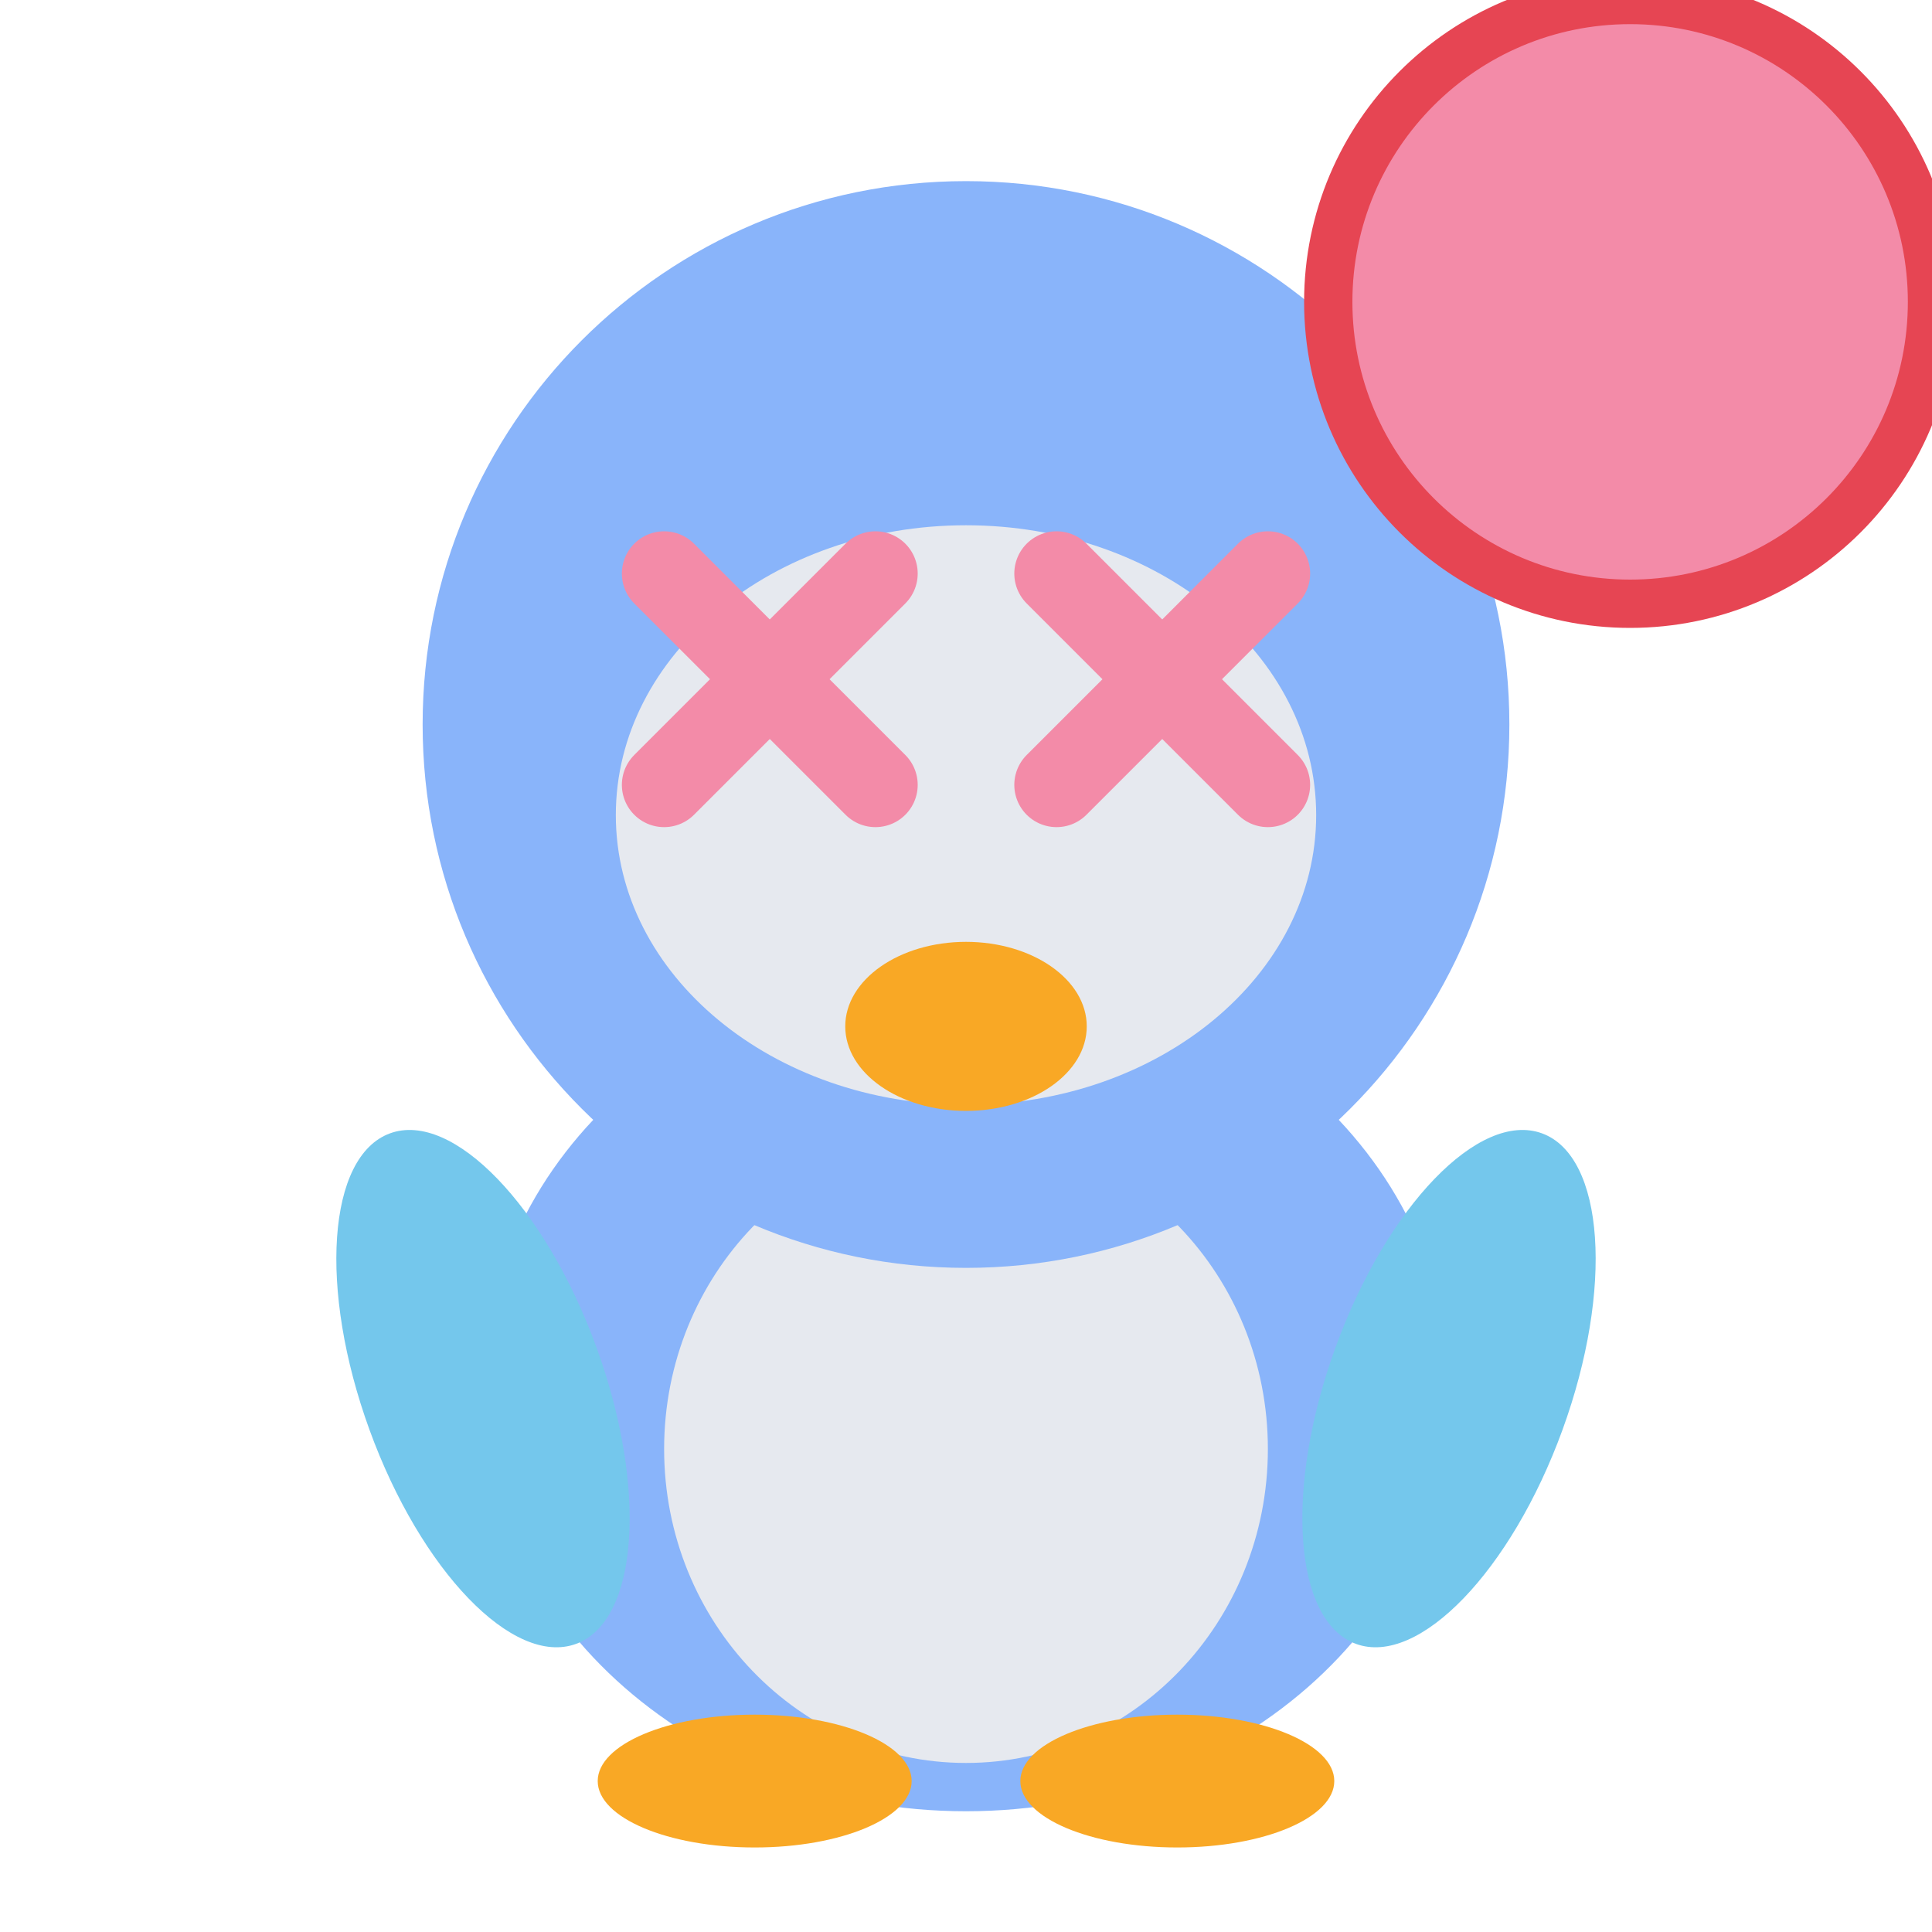
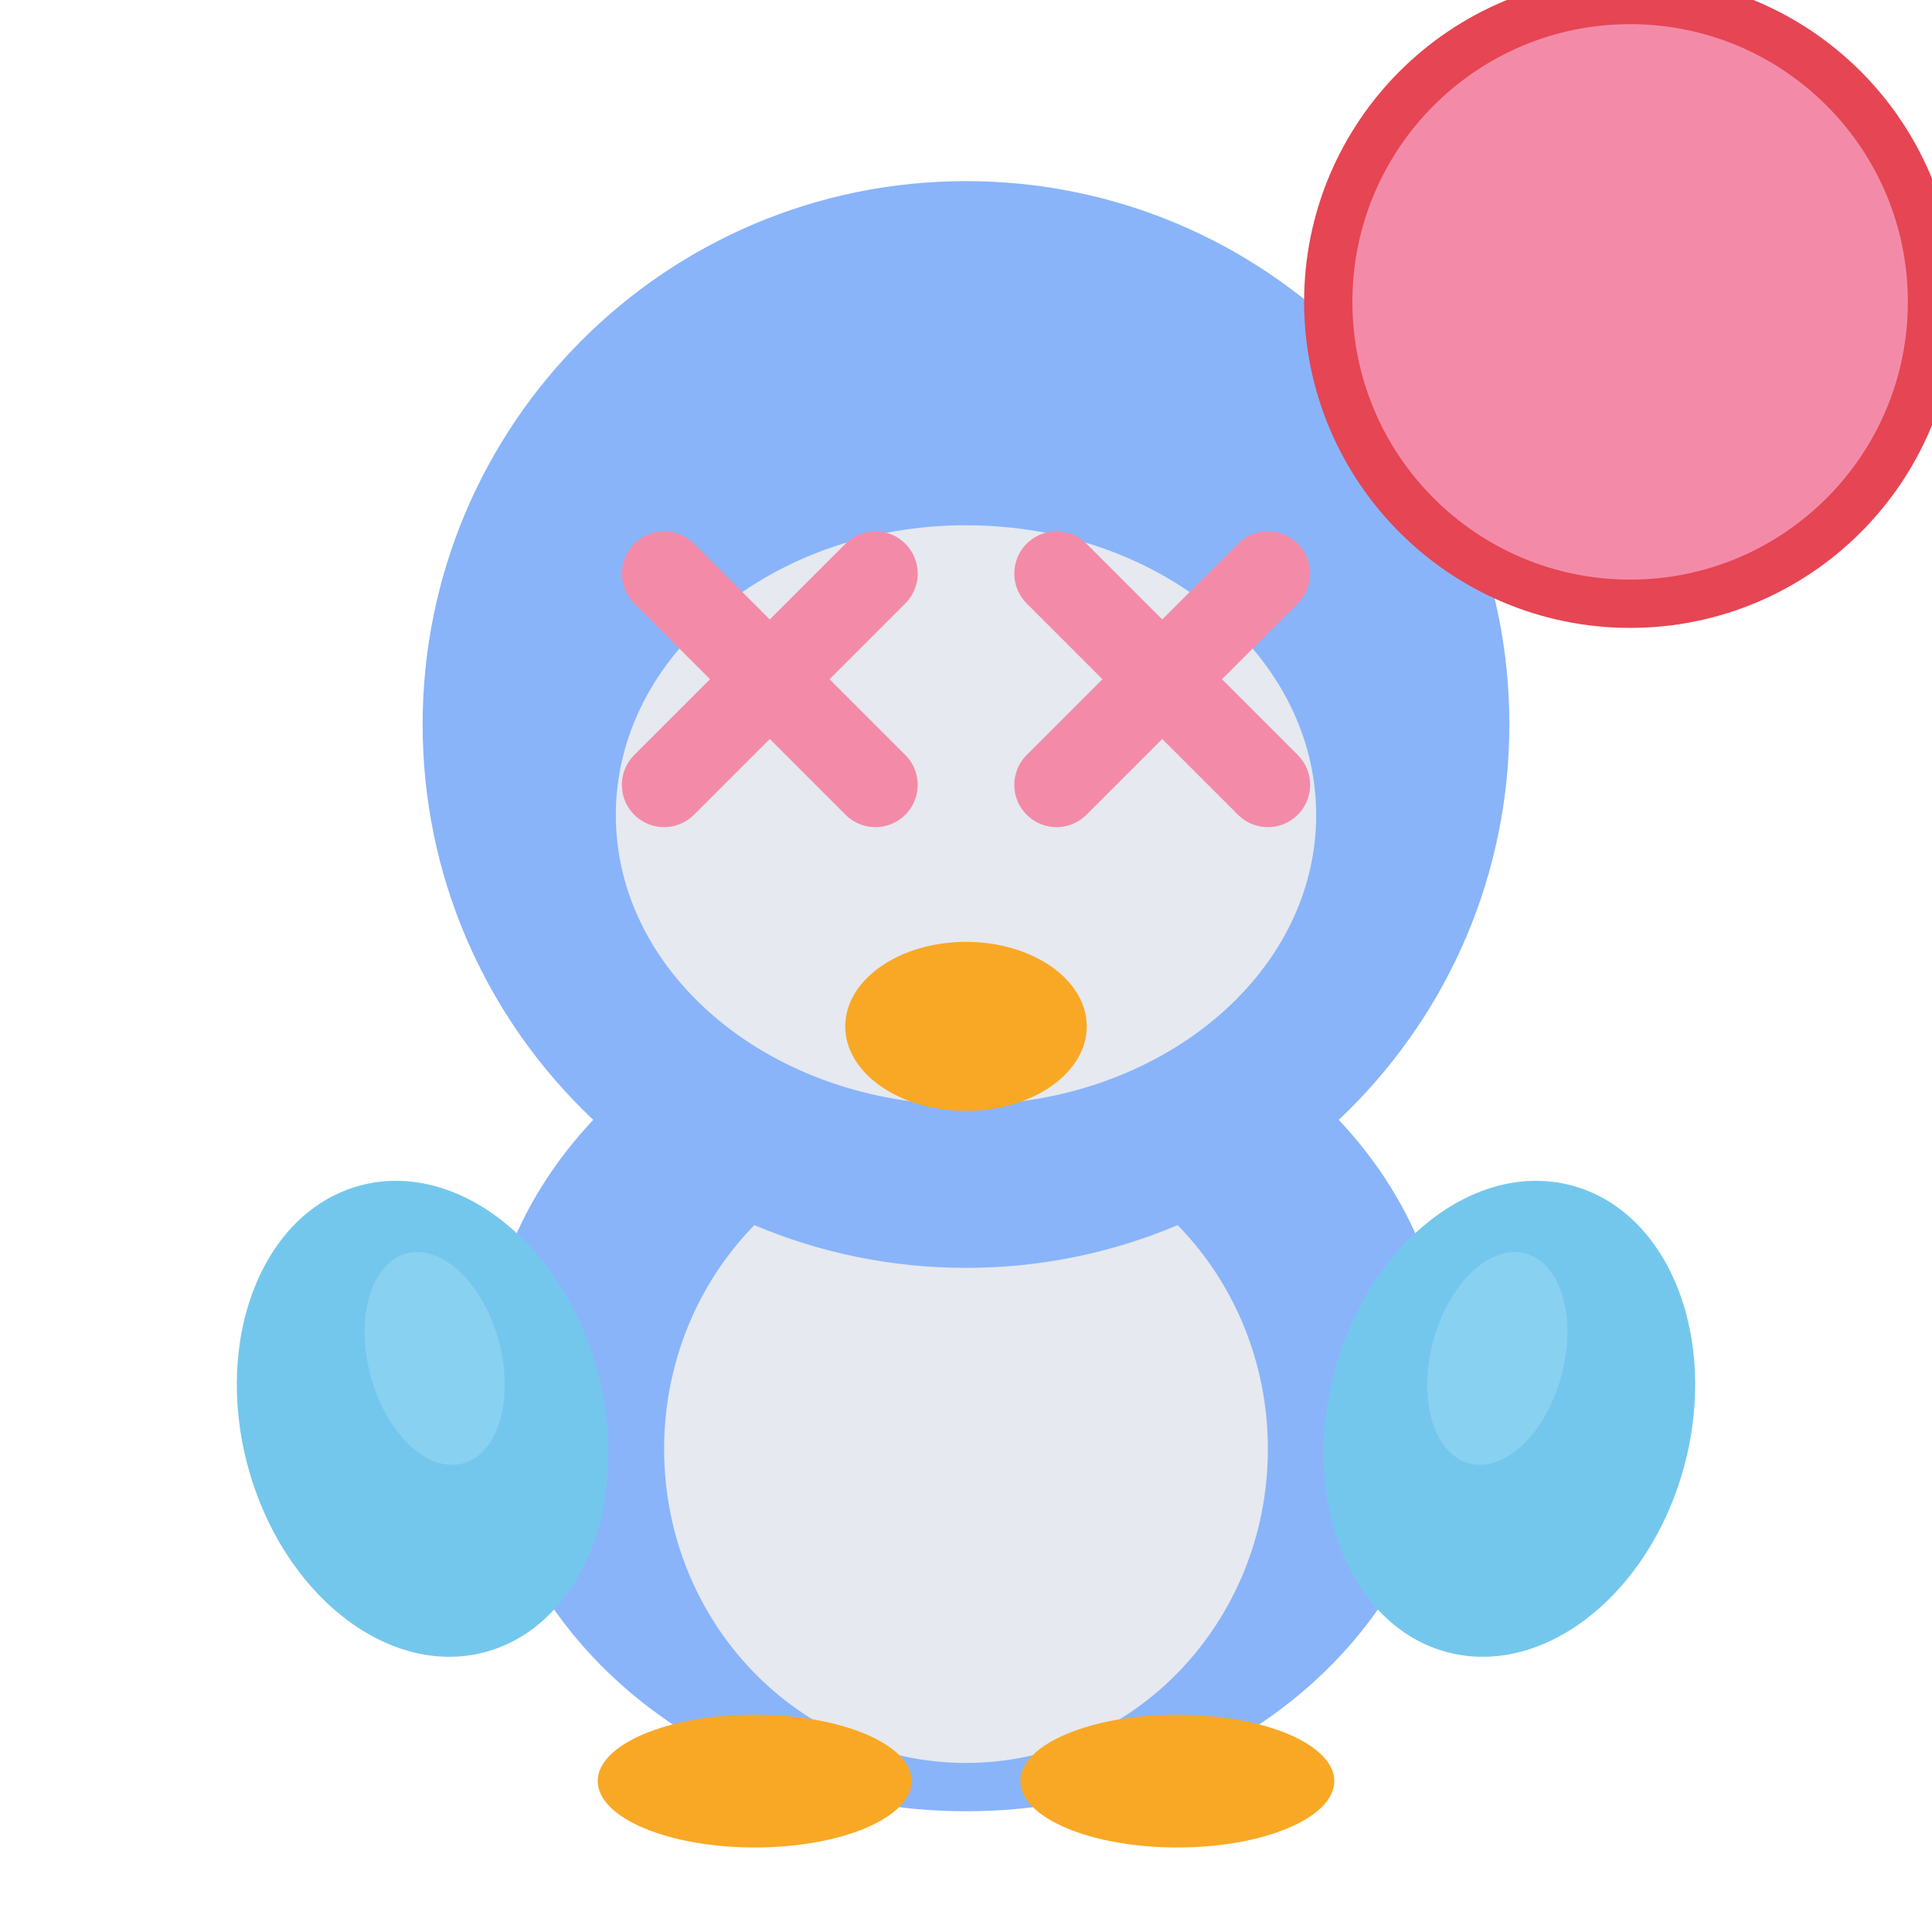
<svg xmlns="http://www.w3.org/2000/svg" viewBox="0 0 32 32">
  <ellipse cx="16" cy="23" rx="8" ry="7" fill="#89b4fa" />
  <ellipse cx="16" cy="24" rx="5" ry="5.2" fill="#e6e9ef" />
-   <ellipse cx="8" cy="23" rx="2" ry="4.5" fill="#74c7ec" transform="rotate(-20 8 23)" />
-   <ellipse cx="24" cy="23" rx="2" ry="4.5" fill="#74c7ec" transform="rotate(20 24 23)" />
+   <ellipse cx="7" cy="23.5" rx="3" ry="4" fill="#74c7ec" transform="rotate(-15 7 23.5)" />
+   <ellipse cx="7.2" cy="22.5" rx="1.1" ry="1.8" fill="#99d8f5" opacity="0.55" transform="rotate(-15 7.2 22.5)" />
+   <ellipse cx="25" cy="23.5" rx="3" ry="4" fill="#74c7ec" transform="rotate(15 25 23.5)" />
+   <ellipse cx="24.8" cy="22.5" rx="1.1" ry="1.8" fill="#99d8f5" opacity="0.55" transform="rotate(15 24.8 22.5)" />
  <circle cx="16" cy="12" r="9" fill="#89b4fa" />
  <ellipse cx="16" cy="13.5" rx="5.8" ry="4.8" fill="#e6e9ef" />
  <line x1="11" y1="9.5" x2="14.5" y2="13" stroke="#f38ba8" stroke-width="1.4" stroke-linecap="round" />
  <line x1="14.5" y1="9.5" x2="11" y2="13" stroke="#f38ba8" stroke-width="1.4" stroke-linecap="round" />
  <line x1="17.5" y1="9.5" x2="21" y2="13" stroke="#f38ba8" stroke-width="1.4" stroke-linecap="round" />
  <line x1="21" y1="9.5" x2="17.5" y2="13" stroke="#f38ba8" stroke-width="1.4" stroke-linecap="round" />
  <ellipse cx="16" cy="17" rx="2" ry="1.4" fill="#f9a825" />
  <ellipse cx="12.5" cy="29.5" rx="2.6" ry="1.1" fill="#f9a825" />
  <ellipse cx="19.5" cy="29.5" rx="2.6" ry="1.1" fill="#f9a825" />
  <circle cx="27" cy="5" r="5" fill="#f38ba8" stroke="#e64553" stroke-width="0.8" />
</svg>
